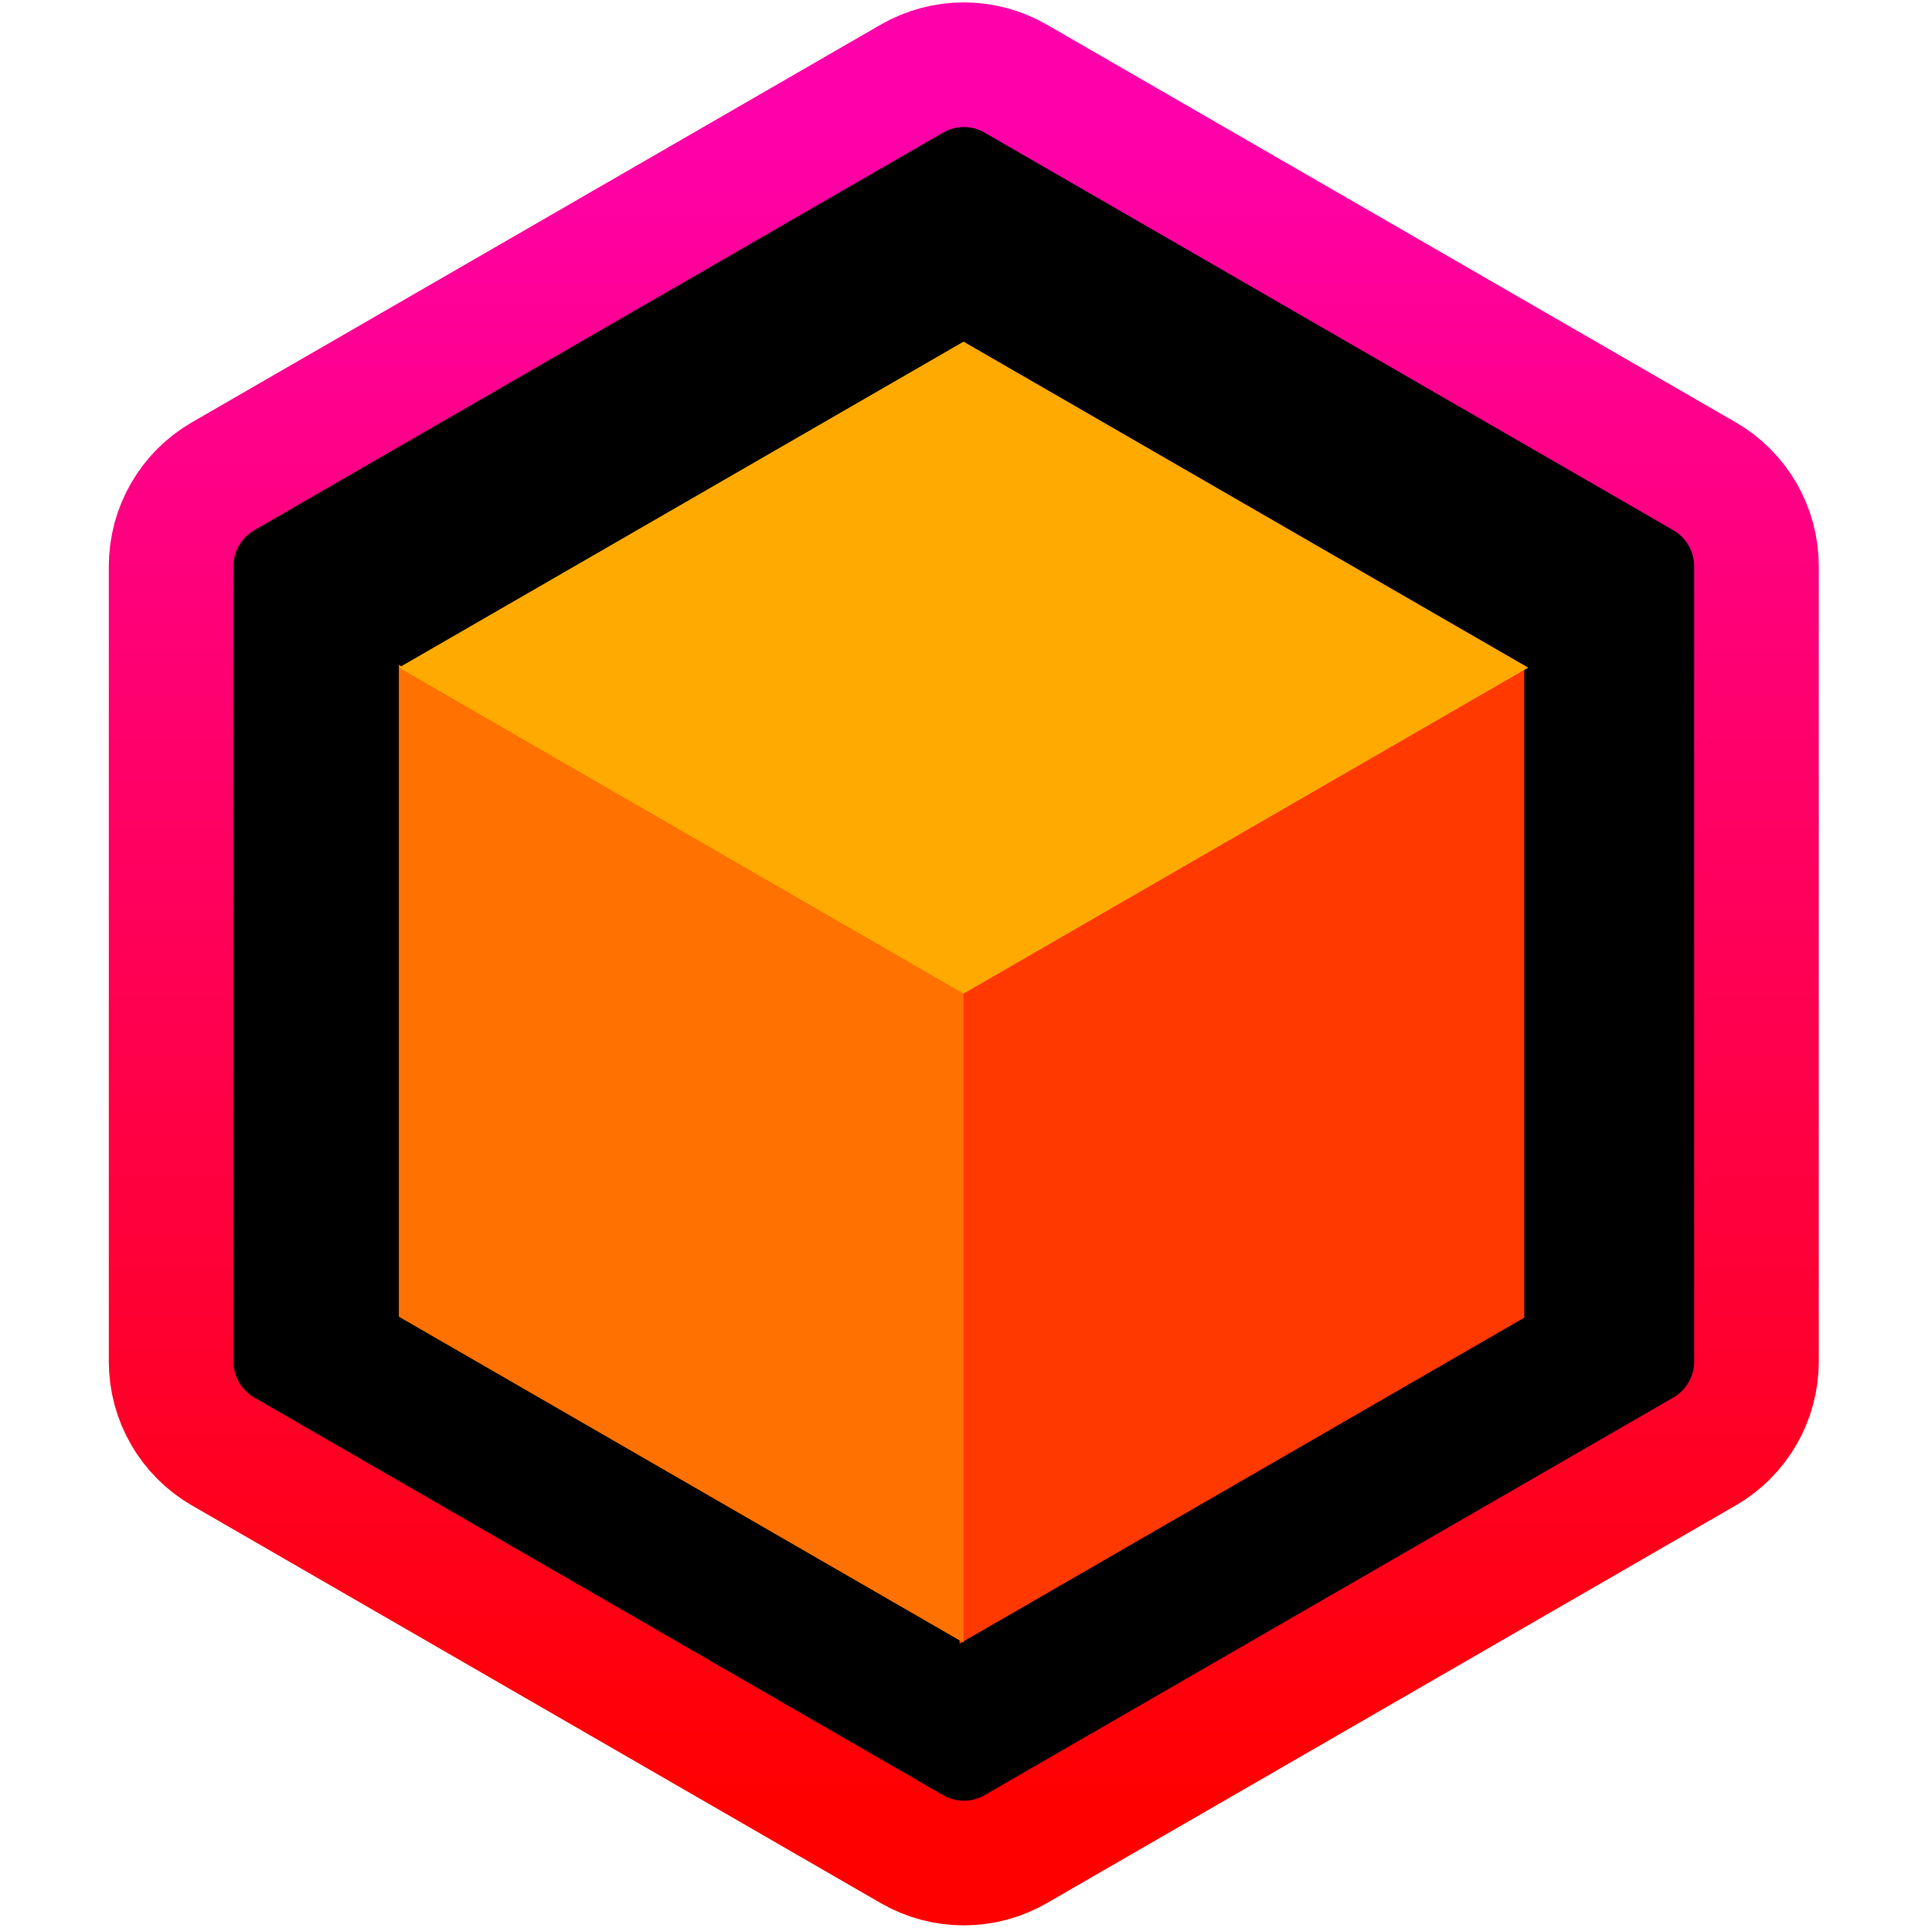
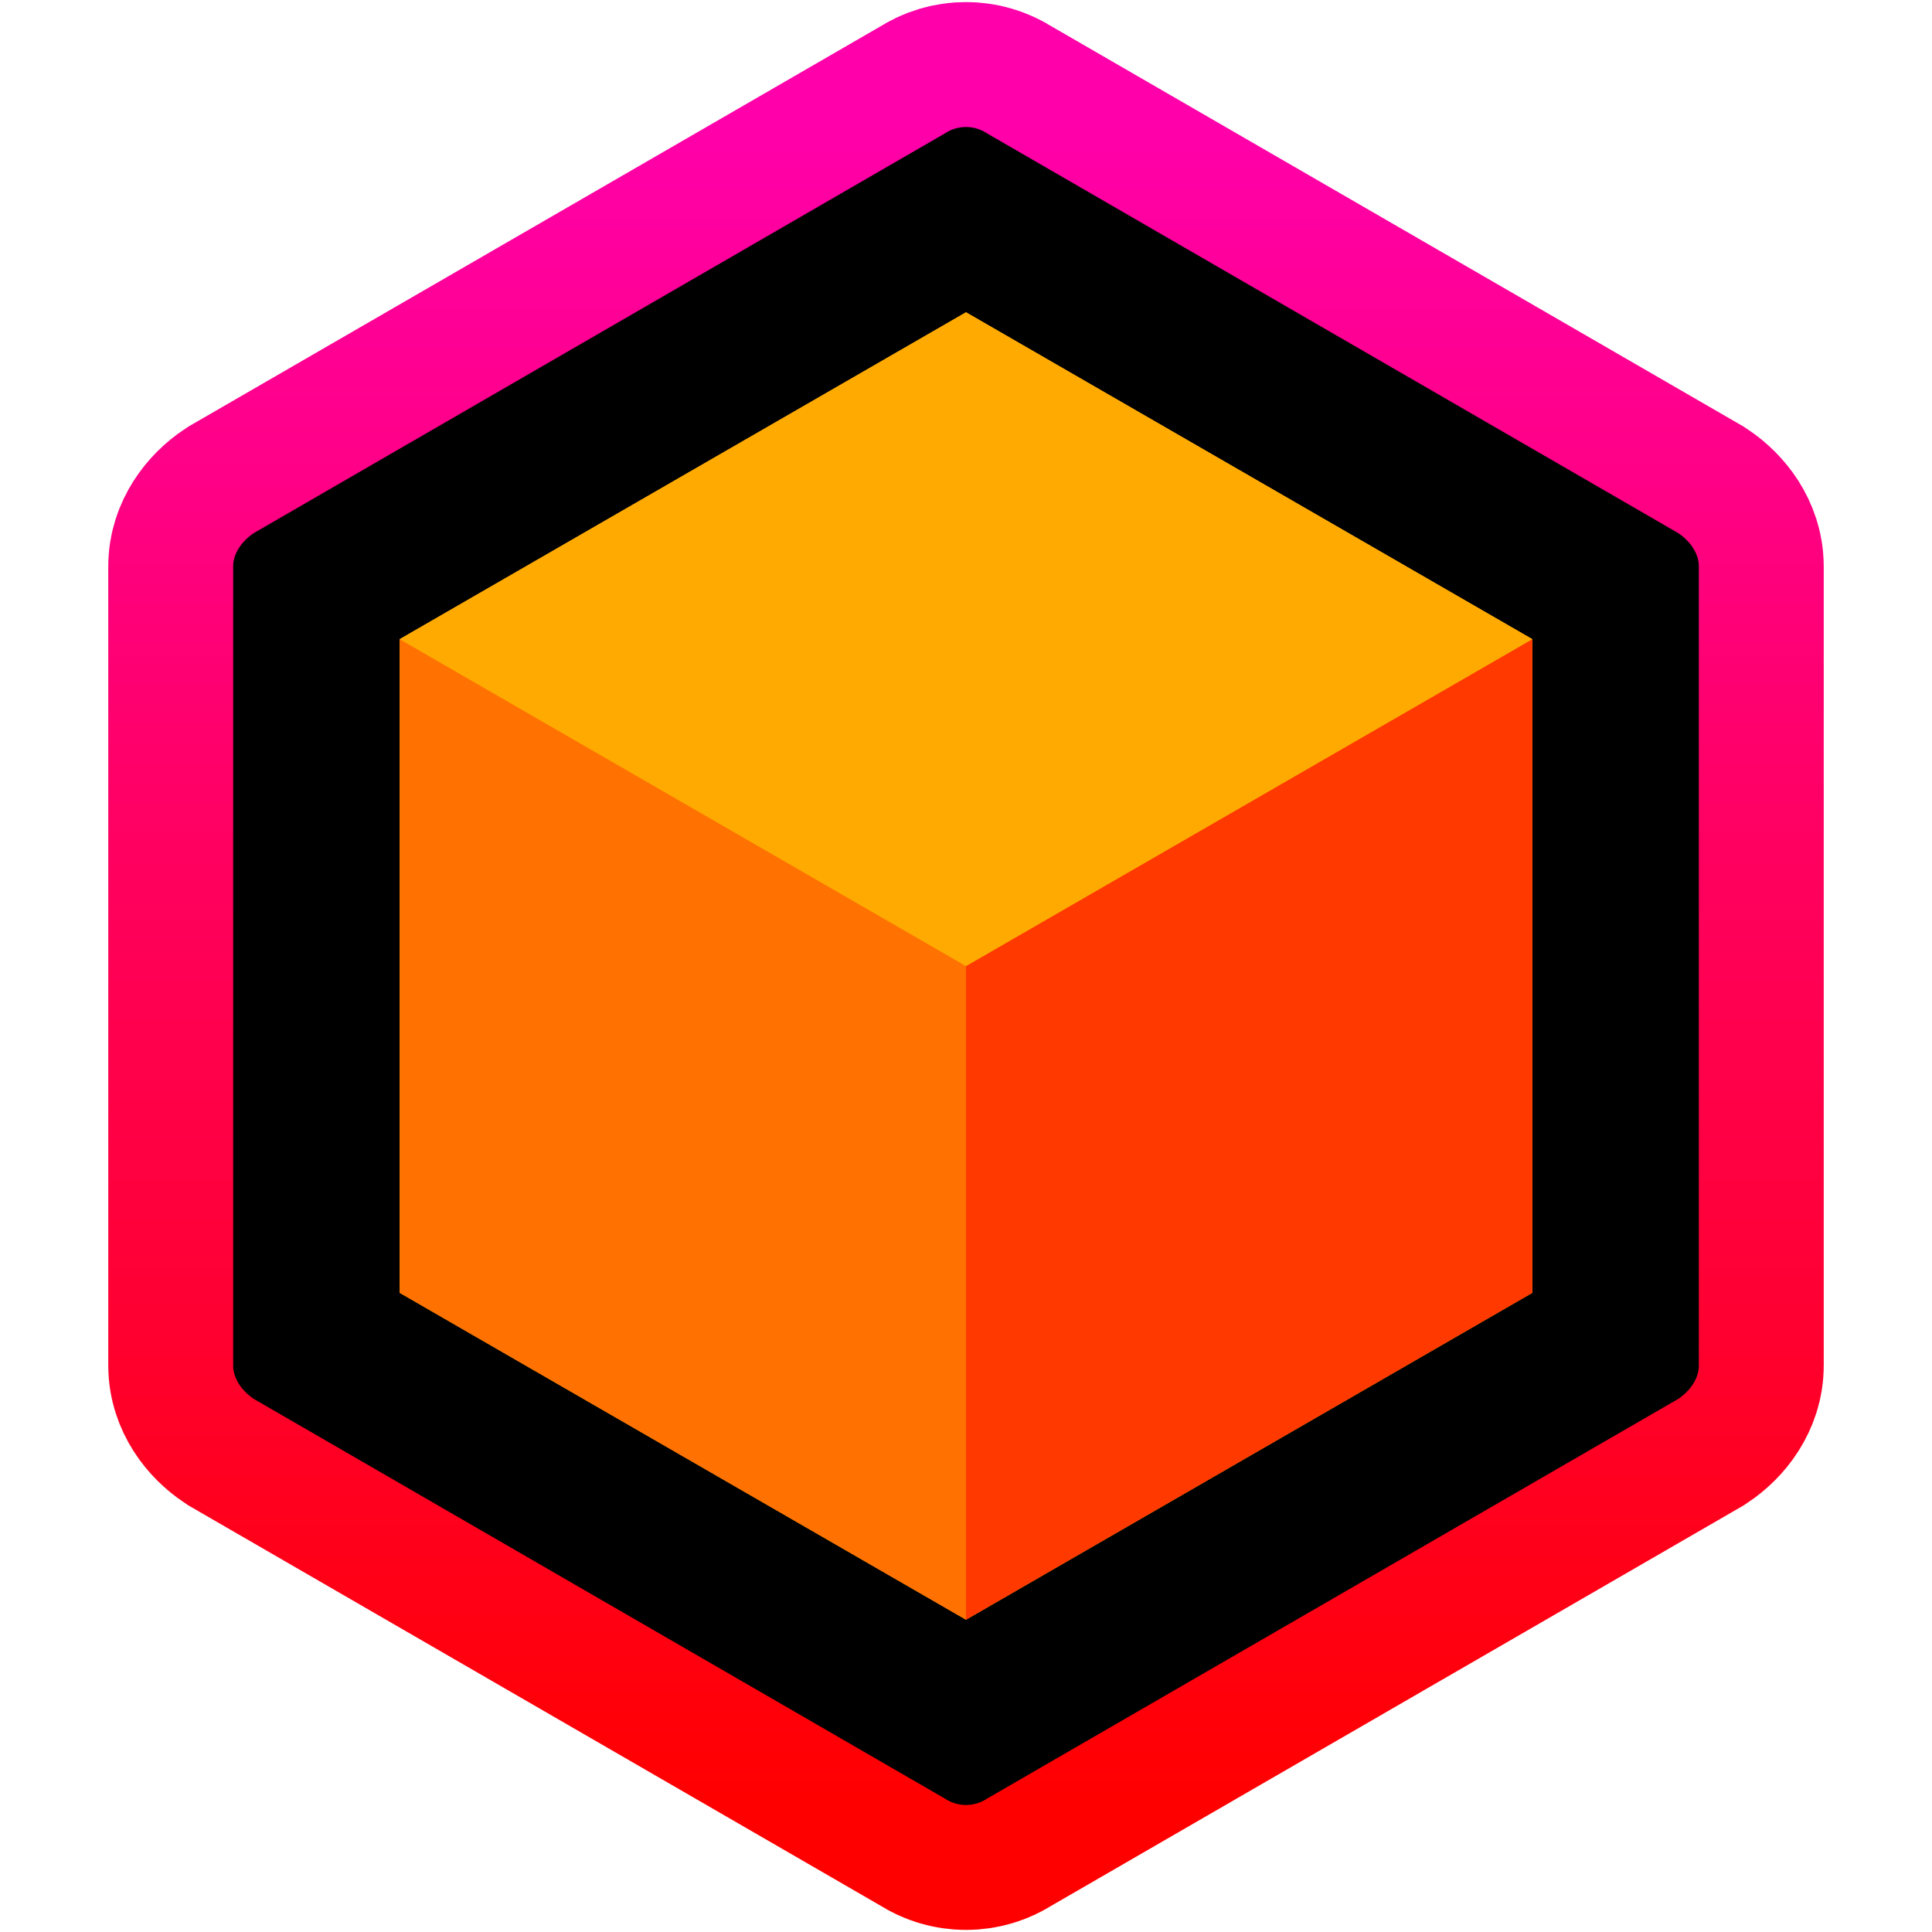
- <svg xmlns="http://www.w3.org/2000/svg" width="465" height="464" viewBox="0 0 465 464">
-   <defs>
-     <linearGradient id="outline" x1="231.97" y1="29.032" x2="231.97" y2="434.982" gradientUnits="userSpaceOnUse">
-       <stop offset="0" stop-color="#FF00AA" />
-       <stop offset="1" stop-color="#FF0000" />
+ <svg xmlns="http://www.w3.org/2000/svg" width="464" height="464" viewBox="0 0 464 464" version="1.1" id="svg7">
+   <defs id="defs2">
+     <linearGradient id="outline" x1="232" y1="30" x2="232" y2="434" gradientUnits="userSpaceOnUse">
+       <stop offset="0" stop-color="#FF00AA" id="stop1" />
+       <stop offset="1" stop-color="#FF0000" id="stop2" />
    </linearGradient>
  </defs>
-   <path d="M226.97 31.919C230.064 30.133 233.876 30.133 236.97 31.919L402.752 127.633C405.846 129.419 407.752 132.721 407.752 136.293V327.721C407.752 331.294 405.846 334.595 402.752 336.381L236.97 432.095C233.876 433.882 230.064 433.882 226.97 432.095L61.189 336.381C58.095 334.595 56.189 331.294 56.189 327.721V136.293C56.189 132.721 58.095 129.419 61.189 127.633Z" fill="none" stroke="url(#outline)" stroke-width="60" />
-   <path d="M226.97 31.919C230.064 30.133 233.876 30.133 236.97 31.919L402.752 127.633C405.846 129.419 407.752 132.721 407.752 136.293V327.721C407.752 331.294 405.846 334.595 402.752 336.381L236.97 432.095C233.876 433.882 230.064 433.882 226.97 432.095L61.189 336.381C58.095 334.595 56.189 331.294 56.189 327.721V136.293C56.189 132.721 58.095 129.419 61.189 127.633Z" fill="#000000" />
-   <path d="M230.957 395.628V238.698L366.863 160.233V317.163L230.957 395.628Z" fill="#FF3900" />
-   <path d="M231.91 395.396L96.005 316.93V160L231.91 238.465V395.396Z" fill="#FF7100" />
-   <path d="M231.91 82.233L367.816 160.698L231.91 239.163L96.005 160.698L231.91 82.233Z" fill="#FFAA00" />
+   <path d="M227 32 C230 30 234 30 237 32 L403 128 C406 130 408 133 408 136 V328 C408 331 406 334 403 336 L237 432 C234 434 230 434 227 432 L61 336 C58 334 56 331 56 328 V136 C56 133 58 130 61 128 Z" fill="none" stroke="url(#outline)" stroke-width="60" id="path2" />
+   <path d="M227 32 C230 30 234 30 237 32 L403 128 C406 130 408 133 408 136 V328 C408 331 406 334 403 336 L237 432 C234 434 230 434 227 432 L61 336 C58 334 56 331 56 328 V136 C56 133 58 130 61 128 Z" fill="#000000" id="black" />
+   <g transform="translate(0 -7)" id="g7">
+     <path d="M232 82 L368 160.5 V317.5 L232 396 L96 317.5 V160.5 Z" fill="#FFAA00" id="back" />
+     <path d="M232 396 V239 L368 160.5 V317.5 Z" fill="#FF3900" id="right" />
+     <path d="M232 396 L96 317.5 V160.5 L232 239 Z" fill="#FF7100" id="left" />
+     <path d="M 232,82 368,160.5 232,239 96,160.5 Z" fill="#ffaa00" id="top" style="display:inline" />
+   </g>
</svg>
